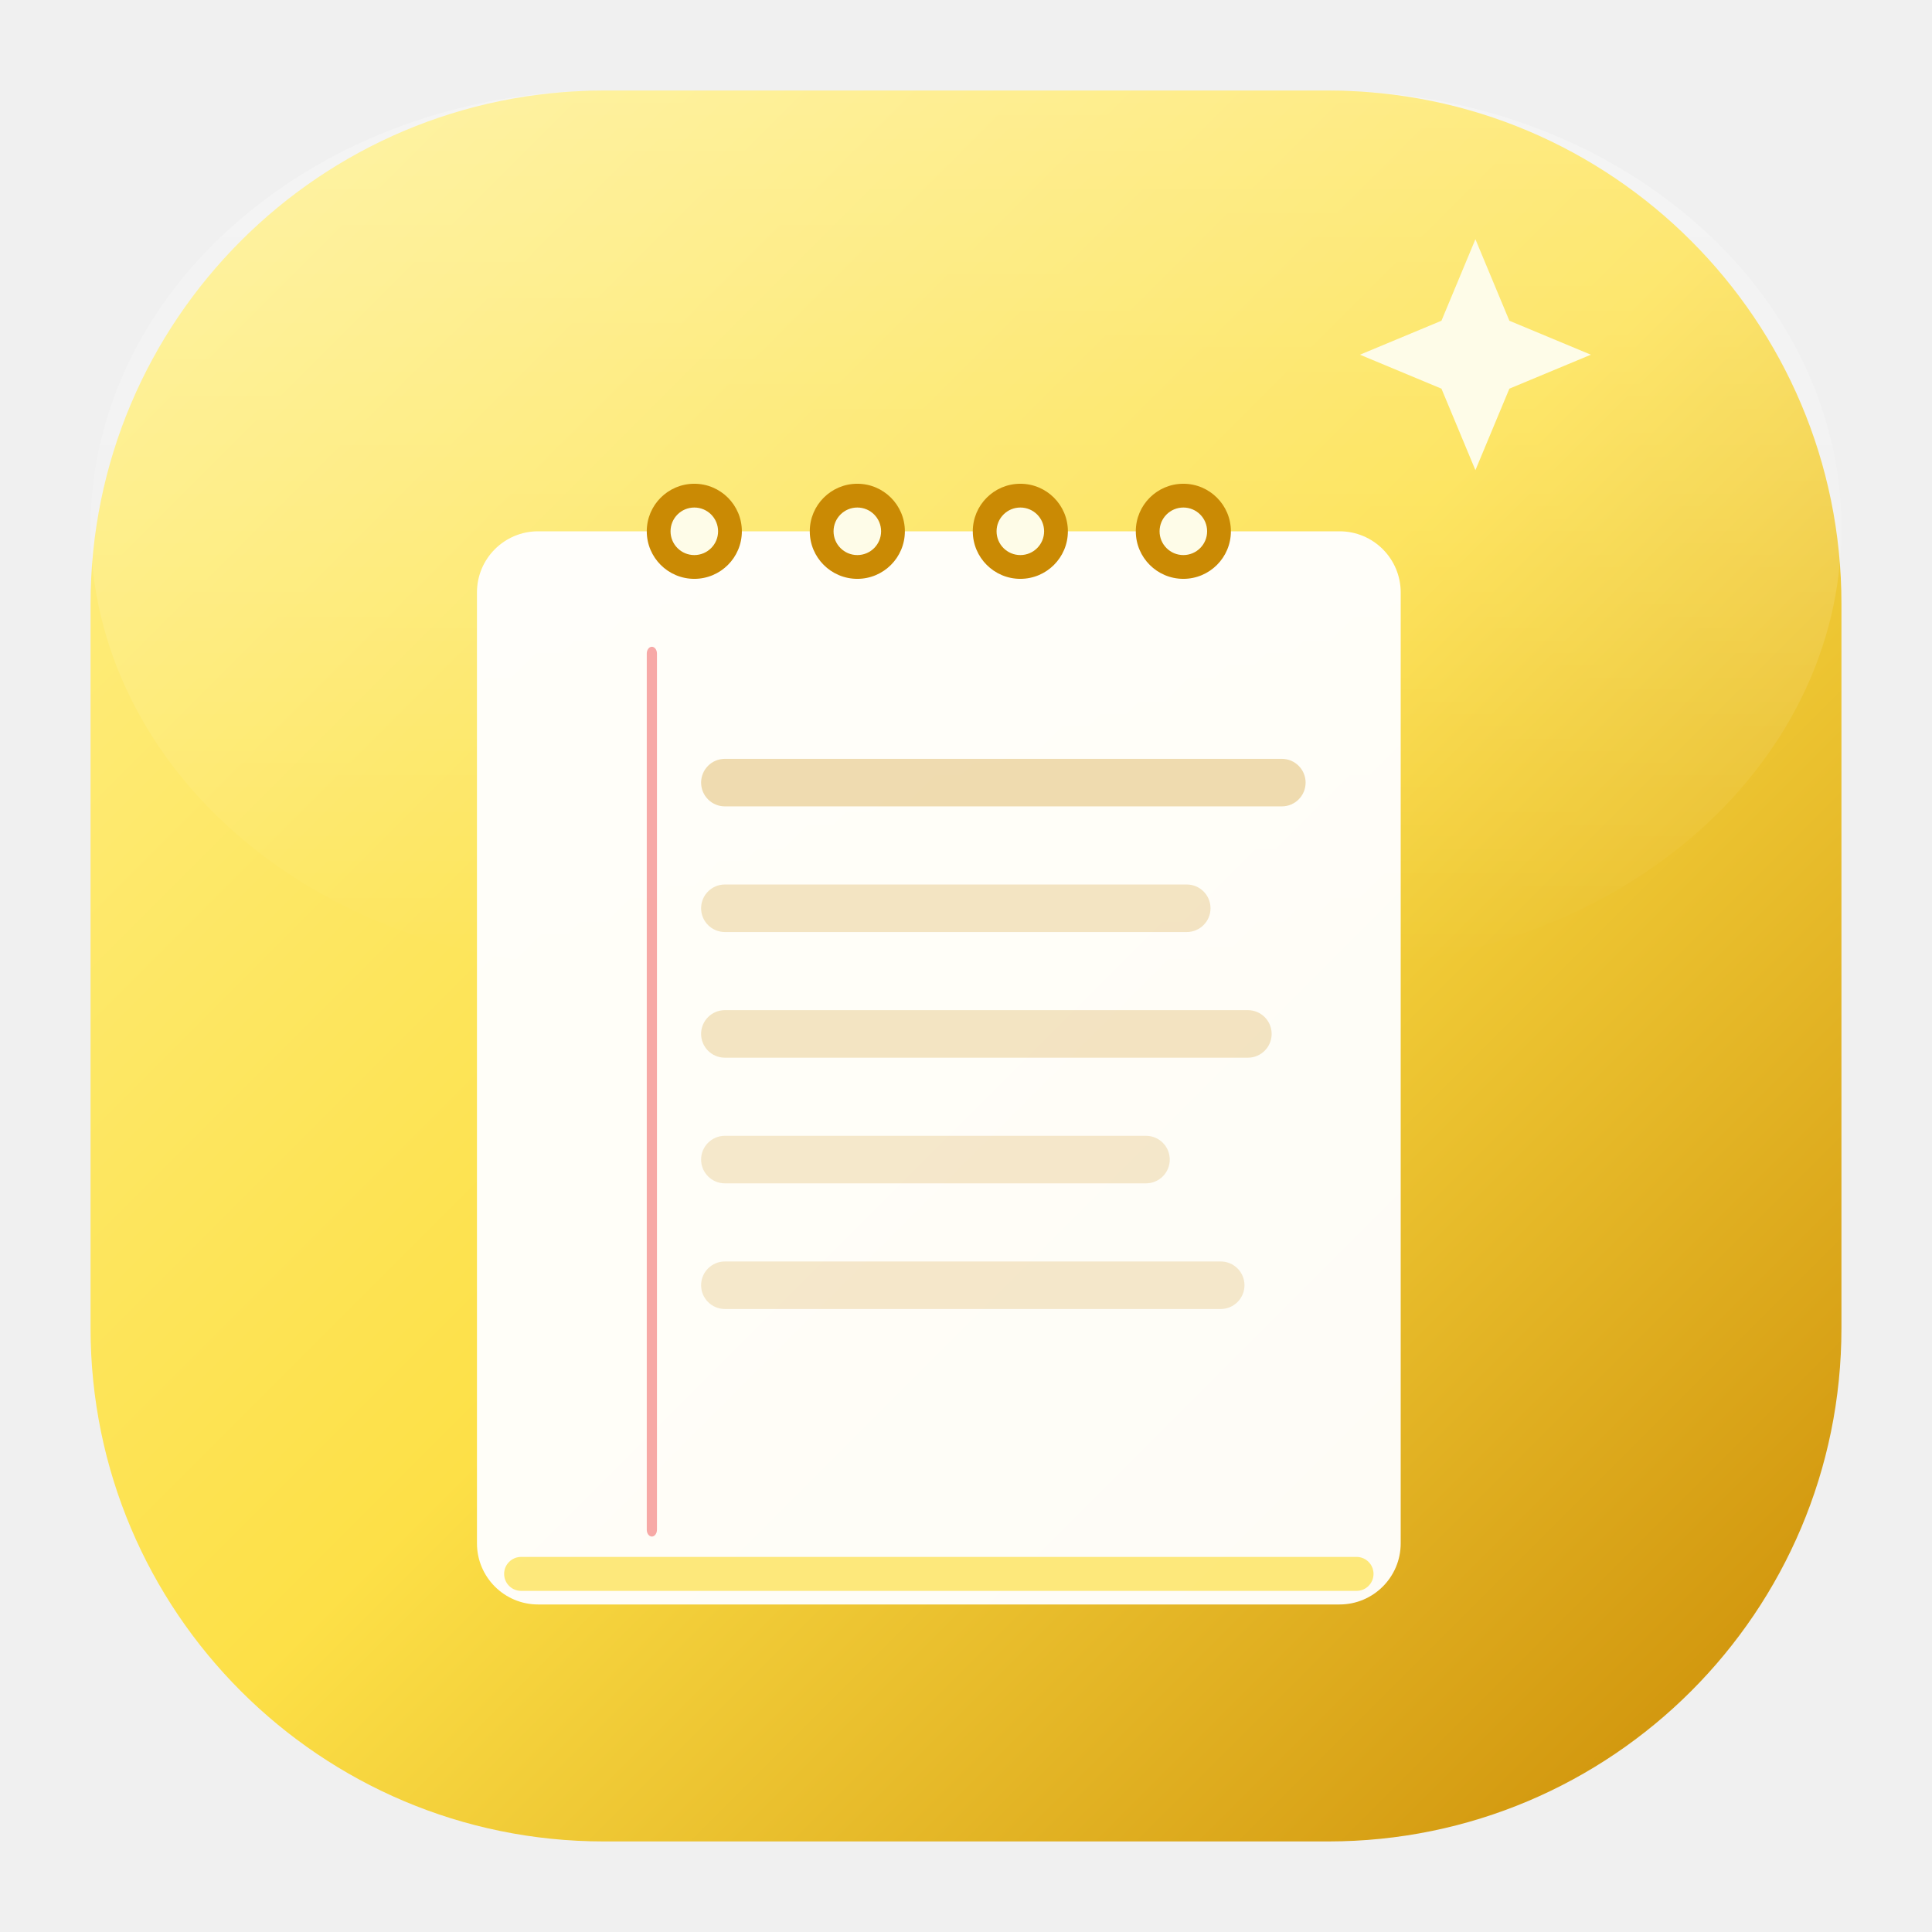
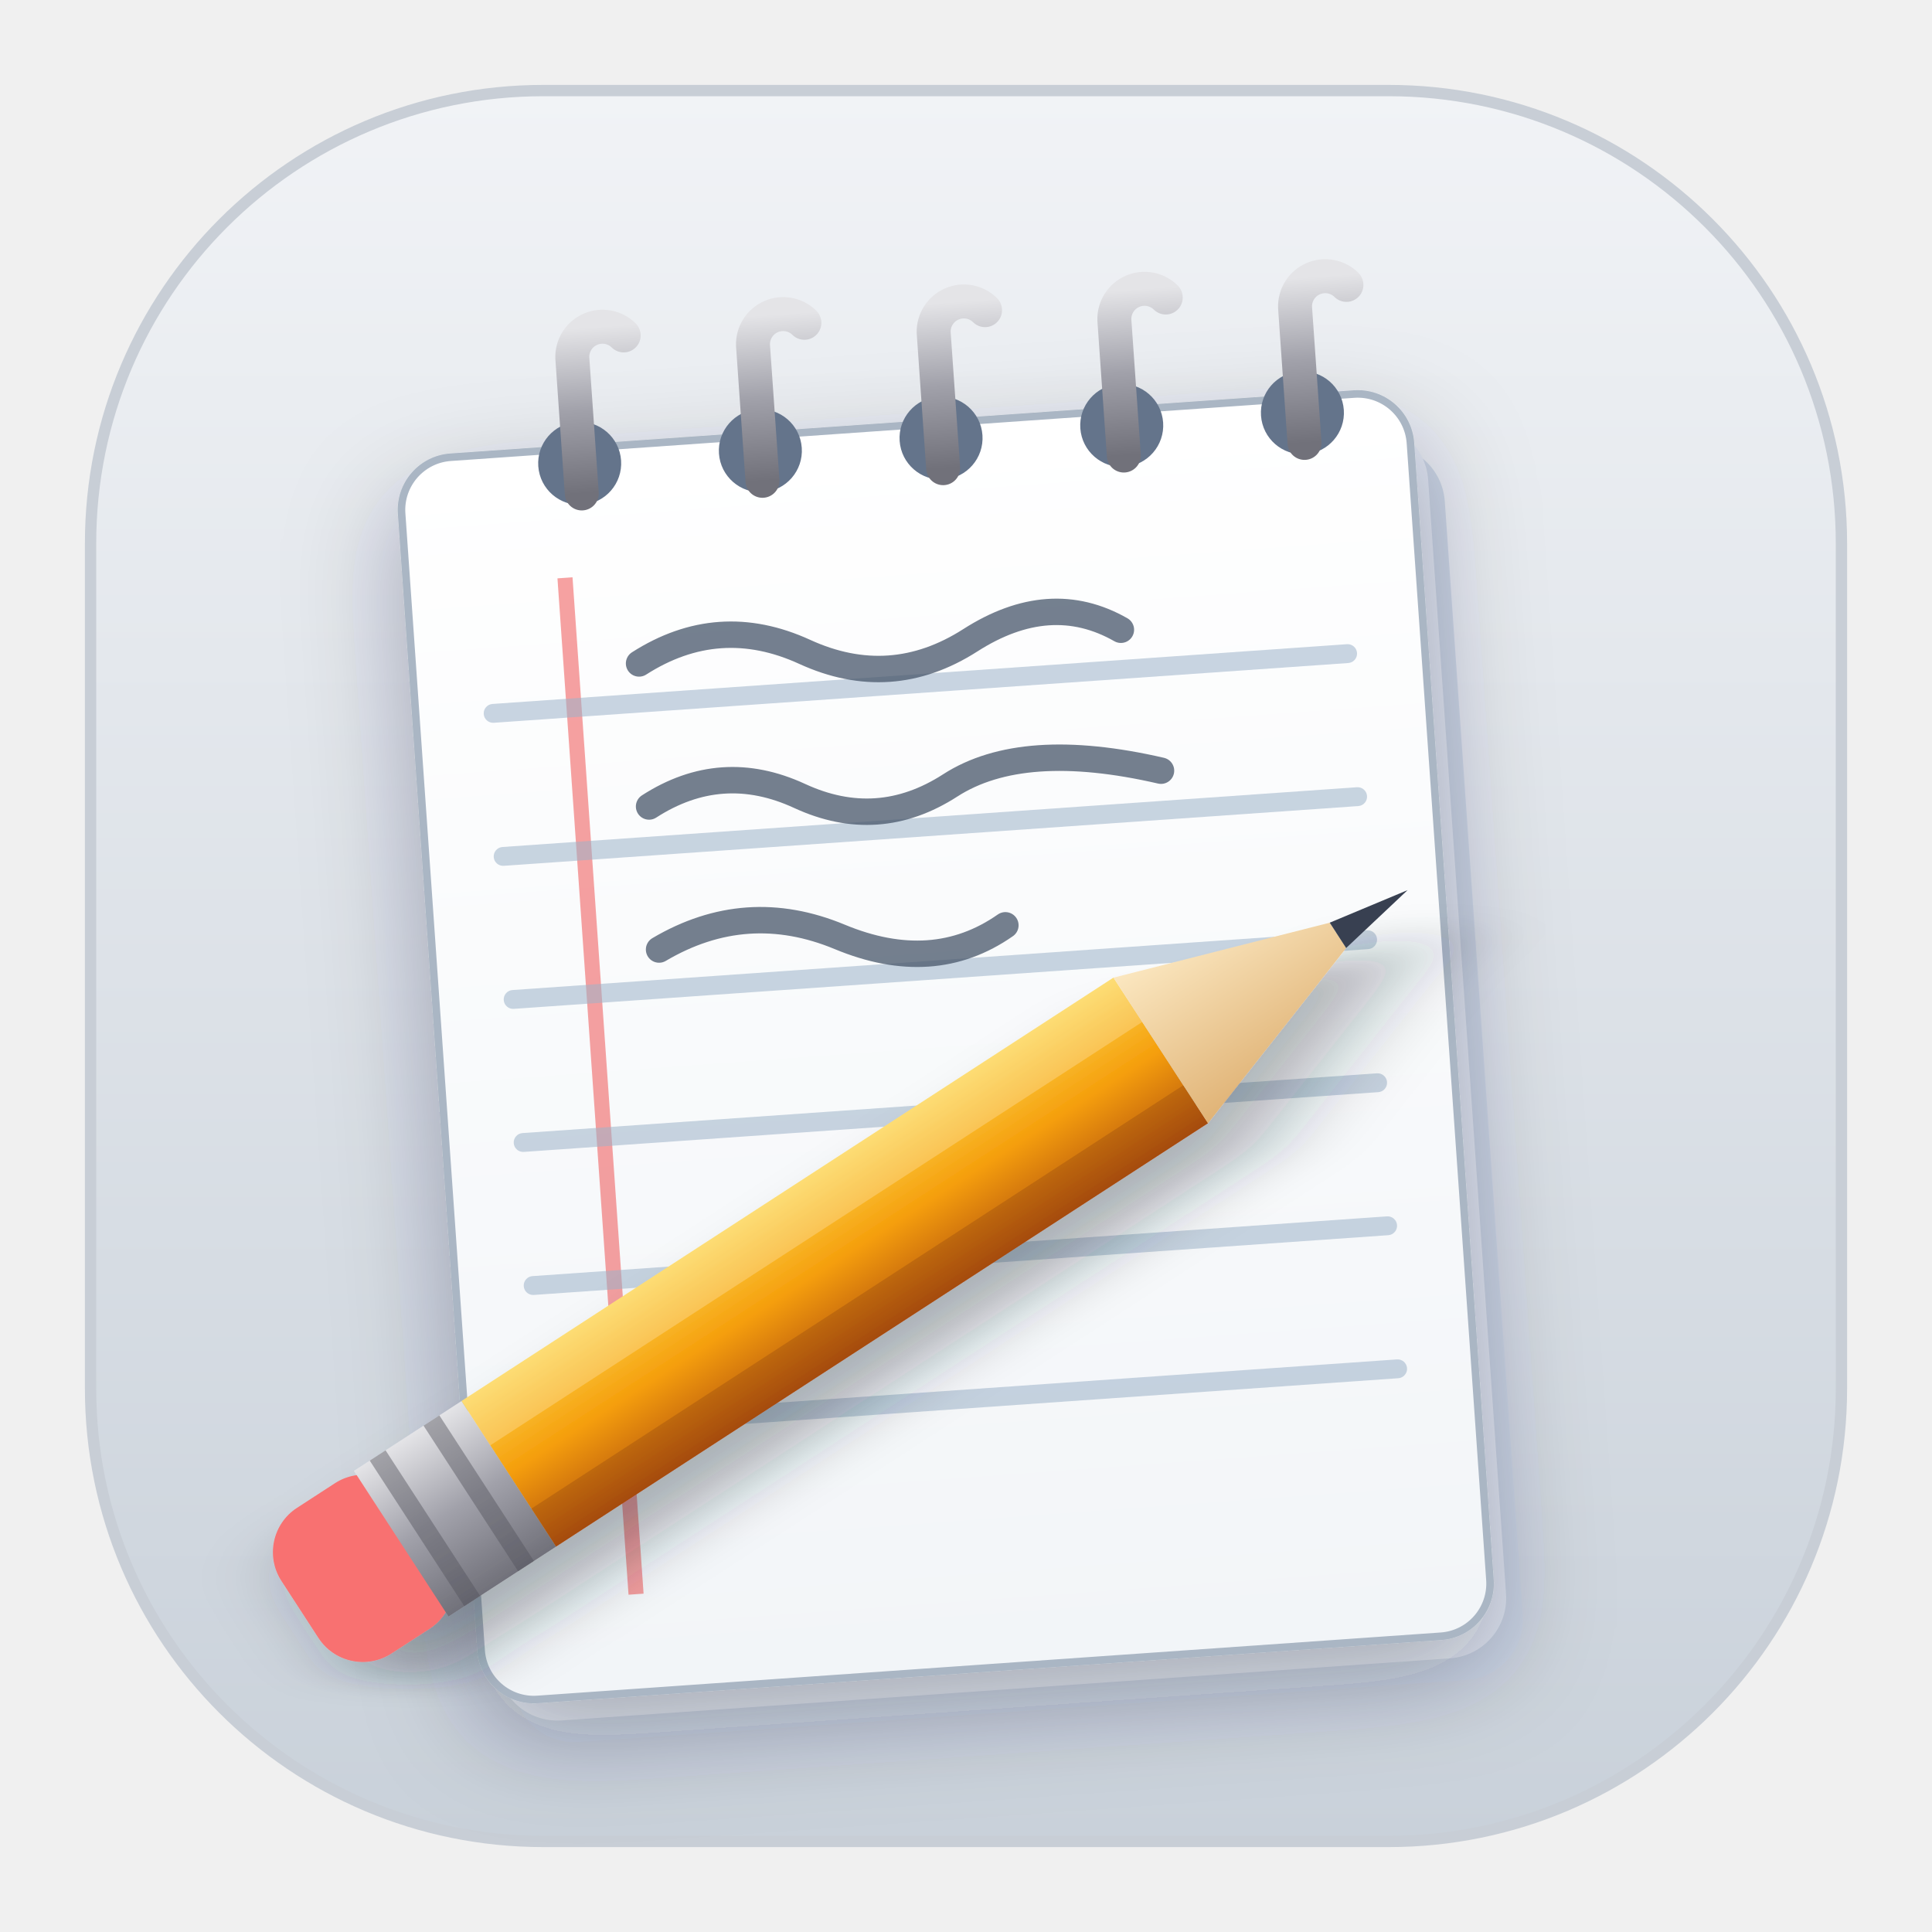
<svg xmlns="http://www.w3.org/2000/svg" width="512" height="512" viewBox="0 0 512 512">
  <defs>
-     <linearGradient id="bg" x1="0" y1="0" x2="1" y2="1">
-       <stop offset="0" stop-color="#fef08a" />
-       <stop offset="0.5" stop-color="#fde047" />
-       <stop offset="1" stop-color="#ca8a04" />
+     <linearGradient id="bg" x1="0" y1="0" x2="0" y2="1">
+       <stop offset="0" stop-color="#f1f3f6" />
+       <stop offset="1" stop-color="#c9d1da" />
    </linearGradient>
-     <linearGradient id="shine" x1="0" y1="0" x2="0" y2="1">
-       <stop offset="0" stop-color="#ffffff" stop-opacity="0.28" />
-       <stop offset="1" stop-color="#ffffff" stop-opacity="0" />
+     <linearGradient id="paper" x1="0" y1="0" x2="0" y2="1">
+       <stop offset="0" stop-color="#ffffff" />
+       <stop offset="1" stop-color="#f2f5f8" />
    </linearGradient>
+     <linearGradient id="penBody" x1="0" y1="0" x2="0" y2="1">
+       <stop offset="0" stop-color="#fcd34d" />
+       <stop offset="0.5" stop-color="#f59e0b" />
+       <stop offset="1" stop-color="#b45309" />
+     </linearGradient>
+     <linearGradient id="metal" x1="0" y1="0" x2="0" y2="1">
+       <stop offset="0" stop-color="#e4e4e7" />
+       <stop offset="0.5" stop-color="#a1a1aa" />
+       <stop offset="1" stop-color="#71717a" />
+     </linearGradient>
+     <linearGradient id="wood" x1="0" y1="0" x2="0" y2="1">
+       <stop offset="0" stop-color="#fbe7c0" />
+       <stop offset="1" stop-color="#e0b376" />
+     </linearGradient>
+     <filter id="soft" x="-20%" y="-20%" width="140%" height="140%">
+       <feDropShadow dx="0" dy="10" stdDeviation="14" flood-color="#1e293b" flood-opacity="0.30" />
+     </filter>
+     <filter id="penShadow" x="-20%" y="-20%" width="140%" height="140%">
+       <feDropShadow dx="6" dy="12" stdDeviation="10" flood-color="#1e293b" flood-opacity="0.35" />
+     </filter>
  </defs>
-   <rect x="24" y="24" width="464" height="464" rx="136" fill="url(#bg)" />
-   <rect x="24" y="24" width="464" height="232" rx="136" fill="url(#shine)" />
-   <g transform="translate(25.6 25.6) scale(0.9)">
-     <rect x="112" y="128" width="272" height="316" rx="18" fill="#ffffff" fill-opacity="0.96" />
-     <rect x="120" y="430" width="256" height="10" rx="5" fill="#fde047" fill-opacity="0.7" />
-     <circle cx="176" cy="128" r="14" fill="#ca8a04" />
-     <circle cx="176" cy="128" r="7" fill="#fefce8" />
-     <circle cx="224" cy="128" r="14" fill="#ca8a04" />
-     <circle cx="224" cy="128" r="7" fill="#fefce8" />
-     <circle cx="272" cy="128" r="14" fill="#ca8a04" />
-     <circle cx="272" cy="128" r="7" fill="#fefce8" />
-     <circle cx="320" cy="128" r="14" fill="#ca8a04" />
-     <circle cx="320" cy="128" r="7" fill="#fefce8" />
-     <rect x="162" y="162" width="3" height="262" rx="2" fill="#ef4444" fill-opacity="0.45" />
-     <rect x="178" y="195" width="178" height="14" rx="7" fill="#ca8a04" fill-opacity="0.30" />
-     <rect x="178" y="232" width="150" height="14" rx="7" fill="#ca8a04" fill-opacity="0.22" />
-     <rect x="178" y="269" width="168" height="14" rx="7" fill="#ca8a04" fill-opacity="0.22" />
-     <rect x="178" y="306" width="138" height="14" rx="7" fill="#ca8a04" fill-opacity="0.18" />
-     <rect x="178" y="343" width="160" height="14" rx="7" fill="#ca8a04" fill-opacity="0.18" />
-     <path d="M406 42l10 24 24 10-24 10-10 24-10-24-24-10 24-10Z" fill="#fefce8" />
+   <rect x="24" y="24" width="464" height="464" rx="120" fill="url(#bg)" />
+   <rect x="24" y="24" width="464" height="464" rx="120" fill="none" stroke="#c8ced6" stroke-width="3" />
+   <g transform="rotate(-4 256 268)">
+     <rect x="124" y="126" width="268" height="328" rx="16" fill="#cbd5e1" />
+     <rect x="120" y="120" width="268" height="328" rx="16" fill="#e2e8f0" />
+     <rect x="116" y="112" width="268" height="330" rx="14" fill="url(#paper)" stroke="#aab6c4" stroke-width="2" filter="url(#soft)" />
+     <rect x="156" y="146" width="4" height="270" fill="#ef4444" fill-opacity="0.5" />
+     <g fill="#9db2c8" fill-opacity="0.55">
+       <rect x="134" y="178" width="232" height="5" rx="2.5" />
+       <rect x="134" y="216" width="232" height="5" rx="2.5" />
+       <rect x="134" y="254" width="232" height="5" rx="2.5" />
+       <rect x="134" y="292" width="232" height="5" rx="2.5" />
+       <rect x="134" y="330" width="232" height="5" rx="2.5" />
+       <rect x="134" y="368" width="232" height="5" rx="2.5" />
+     </g>
+     <g stroke="#475569" stroke-width="7" stroke-linecap="round" fill="none" opacity="0.75">
+       <path d="M176 170 q22 -12 44 0 t44 0 t40 0" />
+       <path d="M176 208 q20 -11 40 0 t40 0 t56 0" />
+       <path d="M176 246 q24 -12 48 0 t44 0" />
+     </g>
+     <g>
+       <g fill="#64748b">
+         <circle cx="164" cy="116" r="11" />
+         <circle cx="212" cy="116" r="11" />
+         <circle cx="260" cy="116" r="11" />
+         <circle cx="308" cy="116" r="11" />
+         <circle cx="356" cy="116" r="11" />
+       </g>
+       <g fill="none" stroke="url(#metal)" stroke-width="9" stroke-linecap="round">
+         <path d="M164 124 v-36 a8 8 0 0 1 14 -5" />
+         <path d="M212 124 v-36 a8 8 0 0 1 14 -5" />
+         <path d="M260 124 v-36 a8 8 0 0 1 14 -5" />
+         <path d="M308 124 v-36 a8 8 0 0 1 14 -5" />
+         <path d="M356 124 v-36 a8 8 0 0 1 14 -5" />
+       </g>
+     </g>
+   </g>
+   <g transform="translate(108 408) rotate(-33)" filter="url(#penShadow)">
+     <rect x="-34" y="-23" width="40" height="46" rx="14" fill="#f87171" />
+     <rect x="-2" y="-23" width="34" height="46" fill="url(#metal)" />
+     <rect x="3" y="-23" width="5" height="46" fill="#52525b" fill-opacity="0.45" />
+     <rect x="20" y="-23" width="5" height="46" fill="#52525b" fill-opacity="0.45" />
+     <rect x="32" y="-23" width="206" height="46" fill="url(#penBody)" />
+     <rect x="32" y="-23" width="206" height="14" fill="#ffffff" fill-opacity="0.22" />
+     <rect x="32" y="11" width="206" height="12" fill="#78350f" fill-opacity="0.25" />
+     <path d="M238 -23 L294 -4 L294 4 L238 23 Z" fill="url(#wood)" />
+     <path d="M294 -4 L316 0 L294 4 Z" fill="#374151" />
  </g>
</svg>
